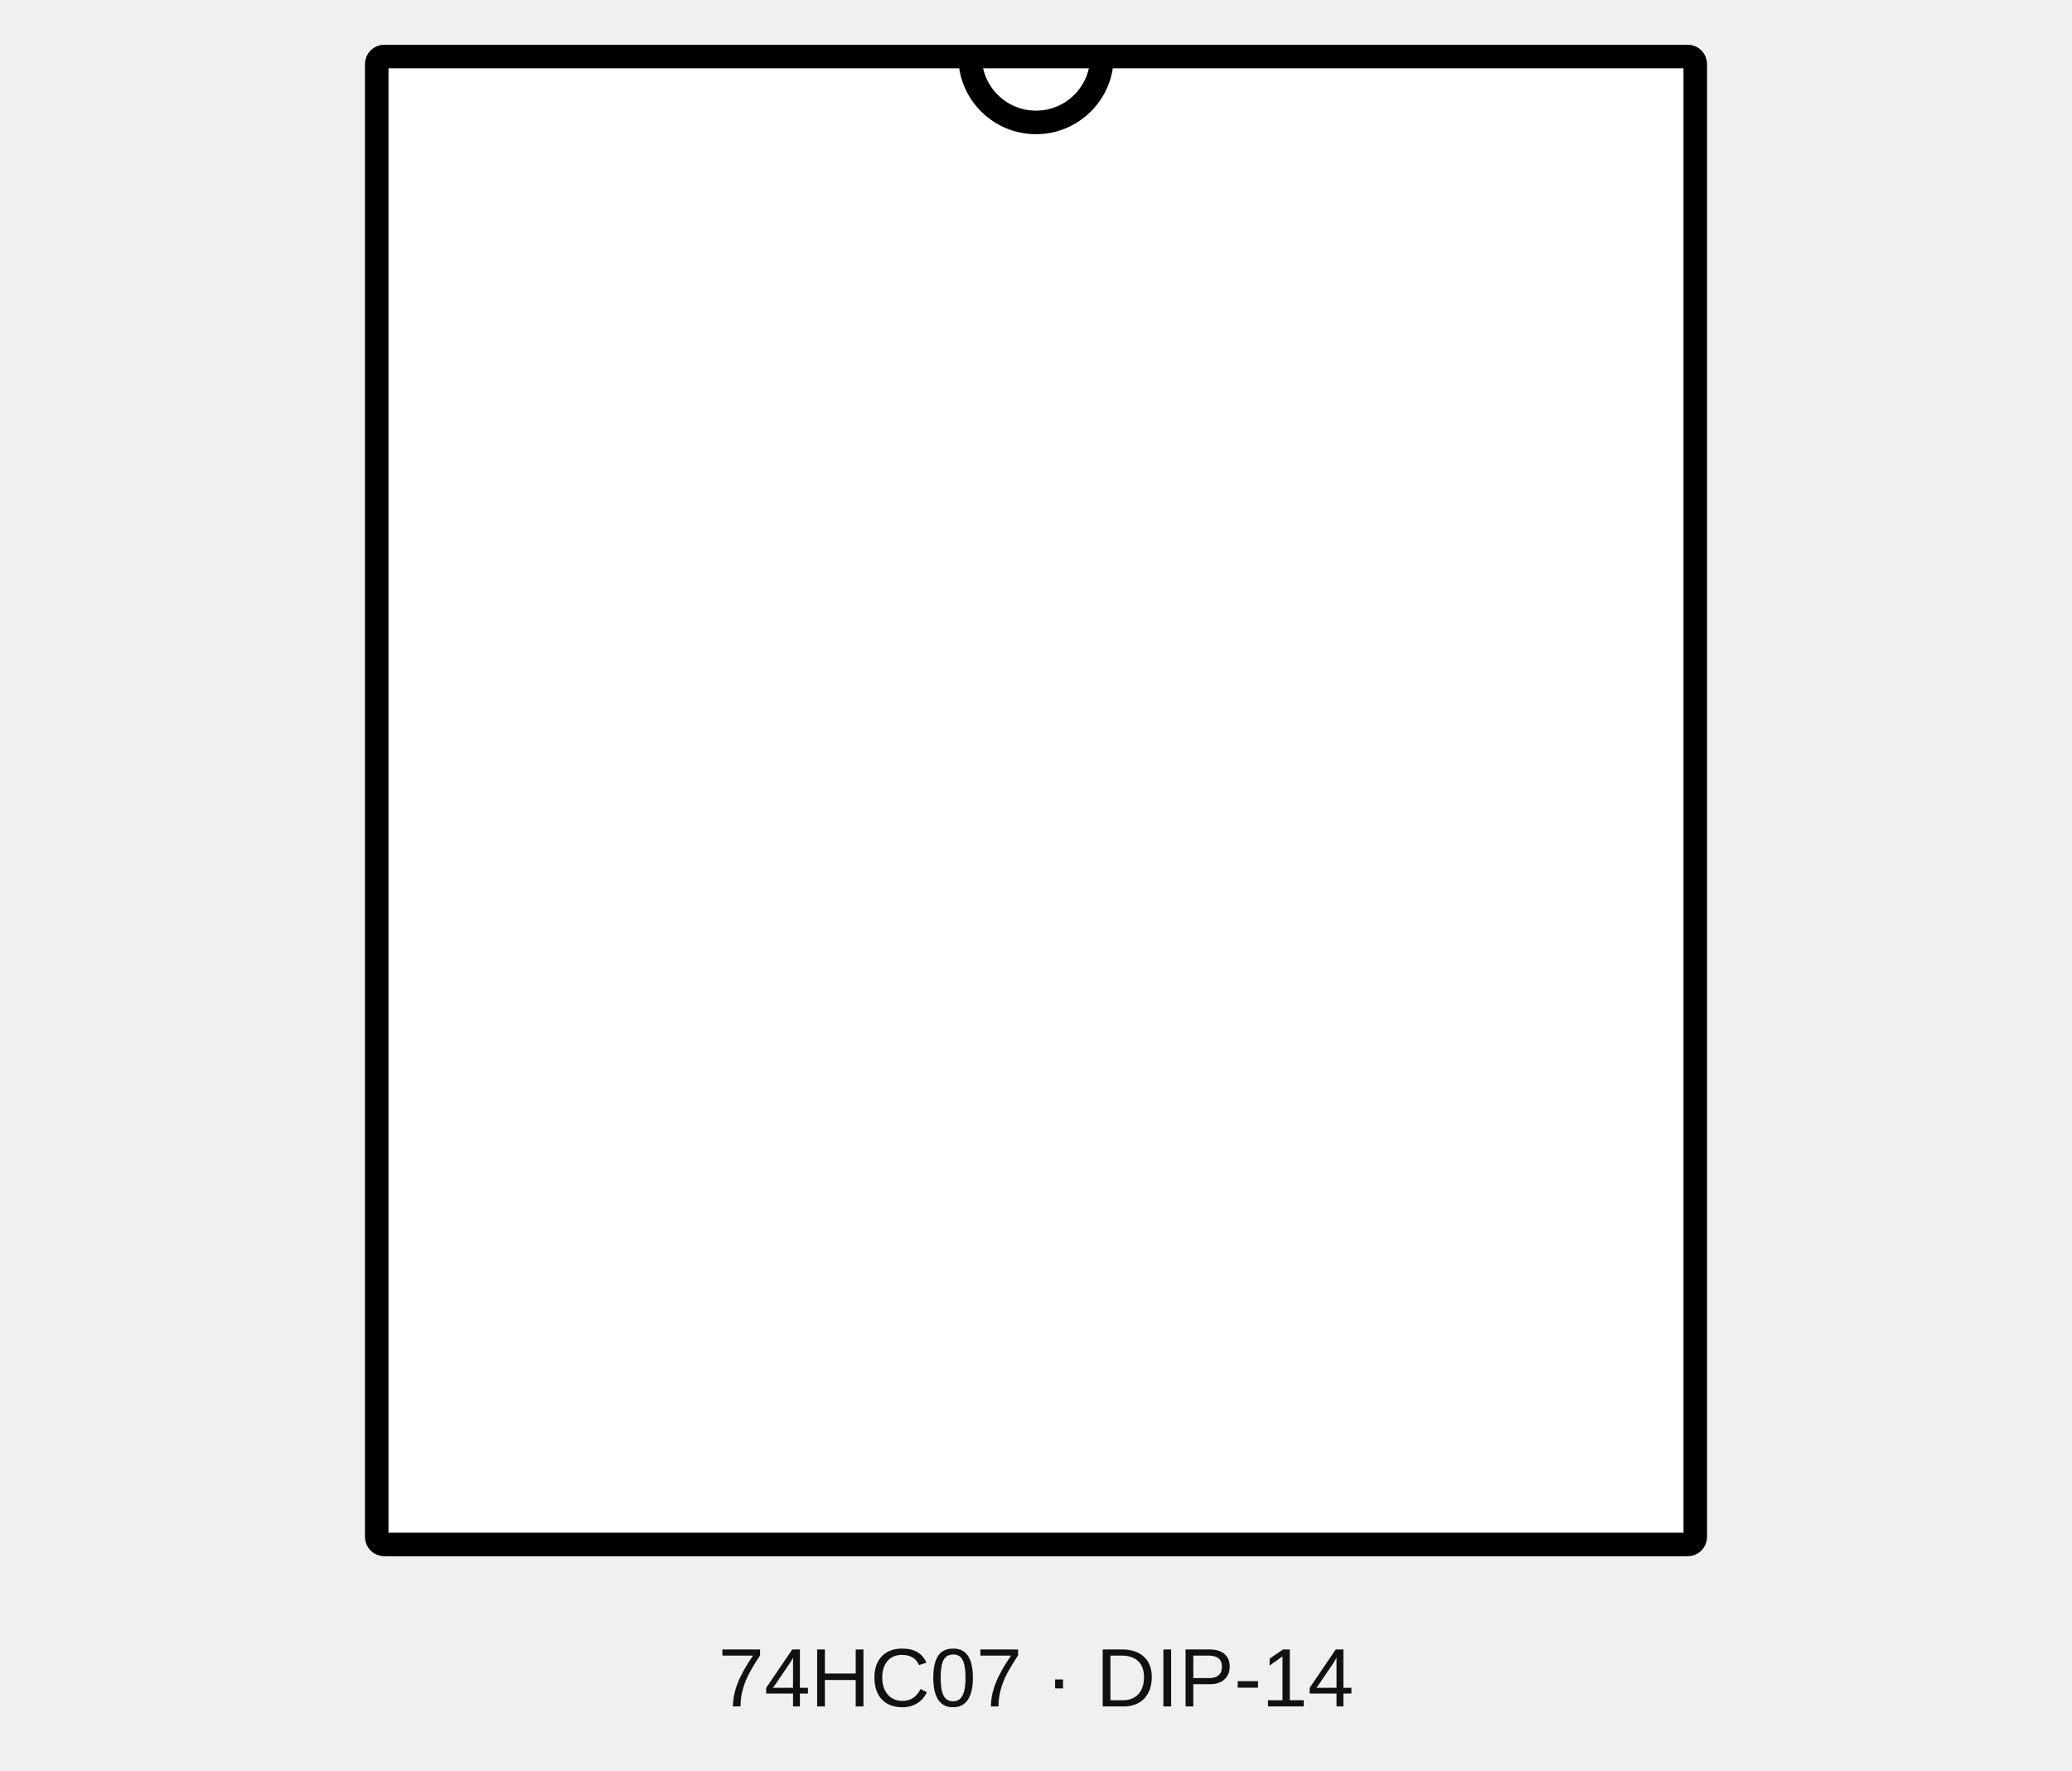
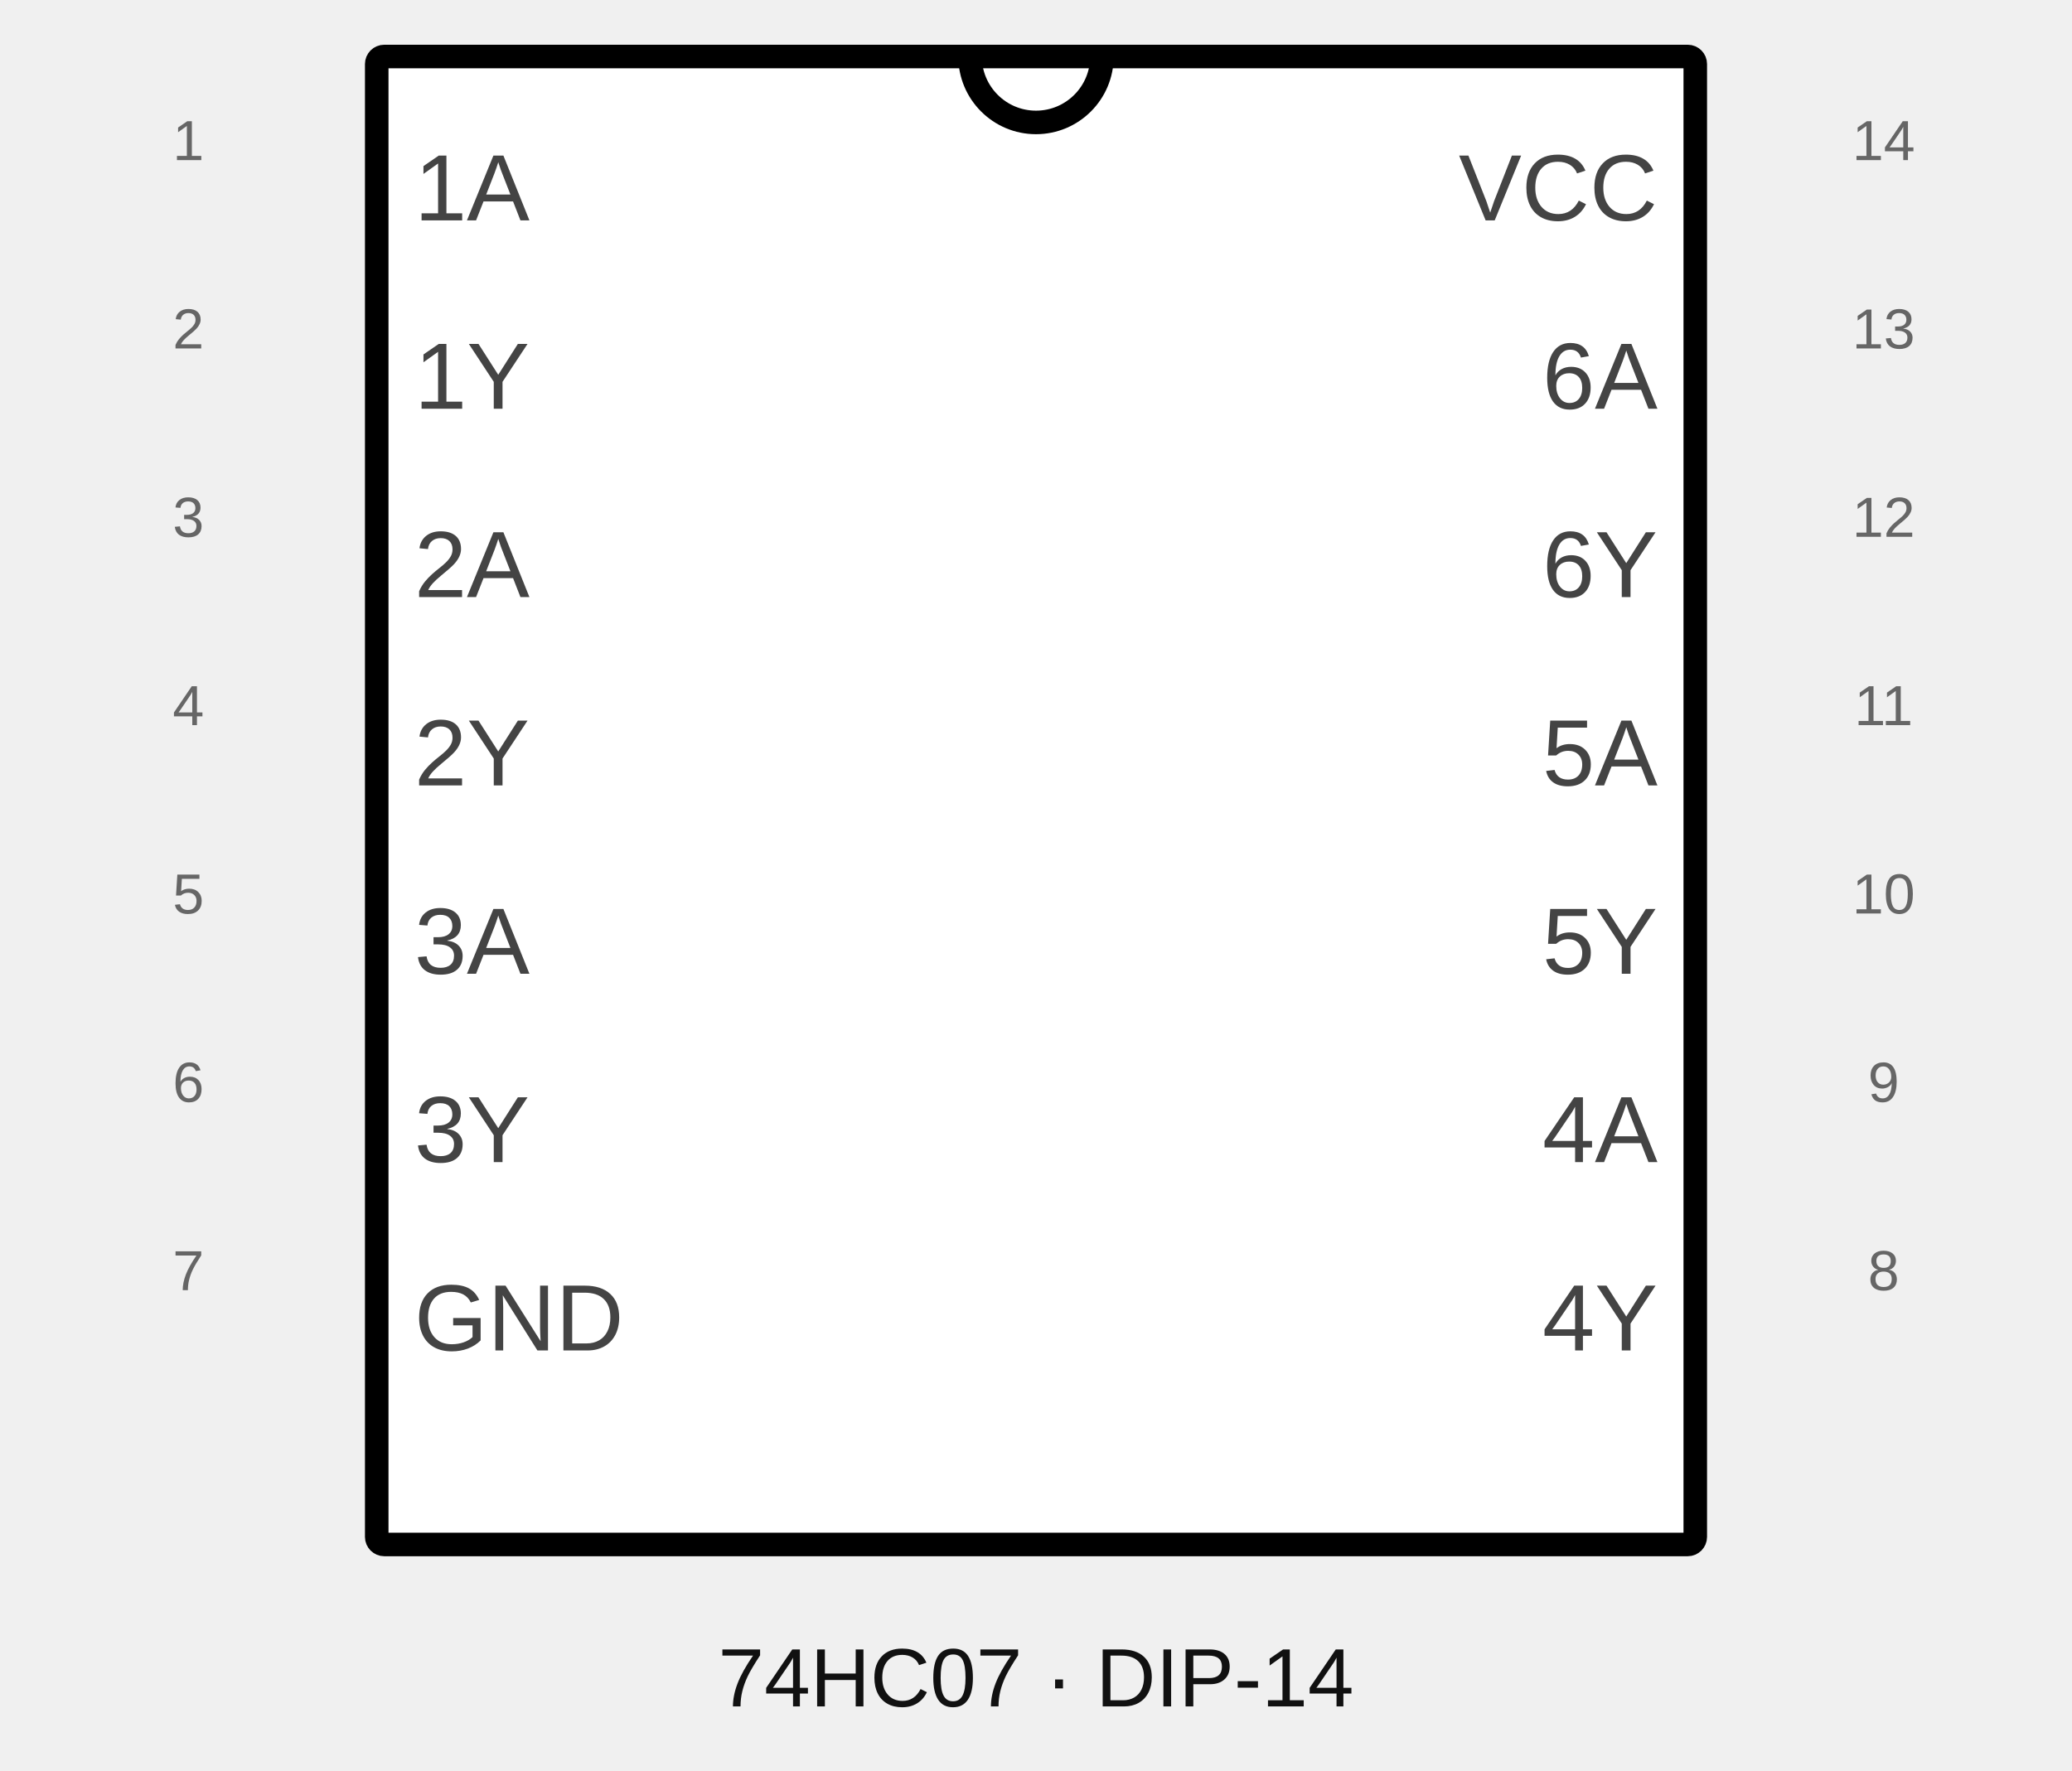
<svg xmlns="http://www.w3.org/2000/svg" viewBox="0 0 1100 940" role="img" aria-labelledby="title desc">
  <style>.body{fill:#fff;stroke:#000;stroke-width:12.5}.lead{stroke:#787878;stroke-width:9.72;stroke-linecap:round}.pin{fill:none;stroke:none}.name{font:50px "Droid Sans",Arial,sans-serif;fill:#444}.number{font:30px "Droid Sans",Arial,sans-serif;fill:#666}.title{font:44px "Droid Sans",Arial,sans-serif;fill:#111}</style>
  <text class="title" x="550" y="906" text-anchor="middle">74HC07 · DIP-14</text>
  <rect class="body" x="200" y="30" width="700" height="790" rx="4" />
  <path d="M515.0 30a35 35 0 0 0 70 0" fill="none" stroke="#000" stroke-width="12.5" />
+   <rect class="pin" id="connector0pin" data-pin-number="1" data-pin-name="1A" data-direction="input" x="5" y="95" width="195" height="10" />
+   <text class="name" x="220" y="117" text-anchor="start">1A</text>
+   <text class="number" x="100" y="85" text-anchor="middle">1</text>
+   <rect class="pin" id="connector1pin" data-pin-number="2" data-pin-name="1Y" data-direction="output" x="5" y="195" width="195" height="10" />
+   <text class="name" x="220" y="217" text-anchor="start">1Y</text>
+   <text class="number" x="100" y="185" text-anchor="middle">2</text>
+   <rect class="pin" id="connector2pin" data-pin-number="3" data-pin-name="2A" data-direction="input" x="5" y="295" width="195" height="10" />
+   <text class="name" x="220" y="317" text-anchor="start">2A</text>
+   <text class="number" x="100" y="285" text-anchor="middle">3</text>
+   <rect class="pin" id="connector3pin" data-pin-number="4" data-pin-name="2Y" data-direction="output" x="5" y="395" width="195" height="10" />
+   <text class="name" x="220" y="417" text-anchor="start">2Y</text>
+   <text class="number" x="100" y="385" text-anchor="middle">4</text>
+   <rect class="pin" id="connector4pin" data-pin-number="5" data-pin-name="3A" data-direction="input" x="5" y="495" width="195" height="10" />
+   <text class="name" x="220" y="517" text-anchor="start">3A</text>
+   <text class="number" x="100" y="485" text-anchor="middle">5</text>
+   <rect class="pin" id="connector5pin" data-pin-number="6" data-pin-name="3Y" data-direction="output" x="5" y="595" width="195" height="10" />
+   <text class="name" x="220" y="617" text-anchor="start">3Y</text>
+   <text class="number" x="100" y="585" text-anchor="middle">6</text>
+   <rect class="pin" id="connector6pin" data-pin-number="7" data-pin-name="GND" data-direction="power" x="5" y="695" width="195" height="10" />
+   <text class="name" x="220" y="717" text-anchor="start">GND</text>
+   <text class="number" x="100" y="685" text-anchor="middle">7</text>
+   <rect class="pin" id="connector7pin" data-pin-number="8" data-pin-name="4Y" data-direction="output" x="900" y="695" width="195" height="10" />
+   <text class="name" x="880" y="717" text-anchor="end">4Y</text>
+   <text class="number" x="1000" y="685" text-anchor="middle">8</text>
+   <rect class="pin" id="connector8pin" data-pin-number="9" data-pin-name="4A" data-direction="input" x="900" y="595" width="195" height="10" />
+   <text class="name" x="880" y="617" text-anchor="end">4A</text>
+   <text class="number" x="1000" y="585" text-anchor="middle">9</text>
+   <rect class="pin" id="connector9pin" data-pin-number="10" data-pin-name="5Y" data-direction="output" x="900" y="495" width="195" height="10" />
+   <text class="name" x="880" y="517" text-anchor="end">5Y</text>
+   <text class="number" x="1000" y="485" text-anchor="middle">10</text>
+   <rect class="pin" id="connector10pin" data-pin-number="11" data-pin-name="5A" data-direction="input" x="900" y="395" width="195" height="10" />
+   <text class="name" x="880" y="417" text-anchor="end">5A</text>
+   <text class="number" x="1000" y="385" text-anchor="middle">11</text>
+   <rect class="pin" id="connector11pin" data-pin-number="12" data-pin-name="6Y" data-direction="output" x="900" y="295" width="195" height="10" />
+   <text class="name" x="880" y="317" text-anchor="end">6Y</text>
+   <text class="number" x="1000" y="285" text-anchor="middle">12</text>
+   <rect class="pin" id="connector12pin" data-pin-number="13" data-pin-name="6A" data-direction="input" x="900" y="195" width="195" height="10" />
+   <text class="name" x="880" y="217" text-anchor="end">6A</text>
+   <text class="number" x="1000" y="185" text-anchor="middle">13</text>
+   <rect class="pin" id="connector13pin" data-pin-number="14" data-pin-name="VCC" data-direction="power" x="900" y="95" width="195" height="10" />
+   <text class="name" x="880" y="117" text-anchor="end">VCC</text>
+   <text class="number" x="1000" y="85" text-anchor="middle">14</text>
</svg>
